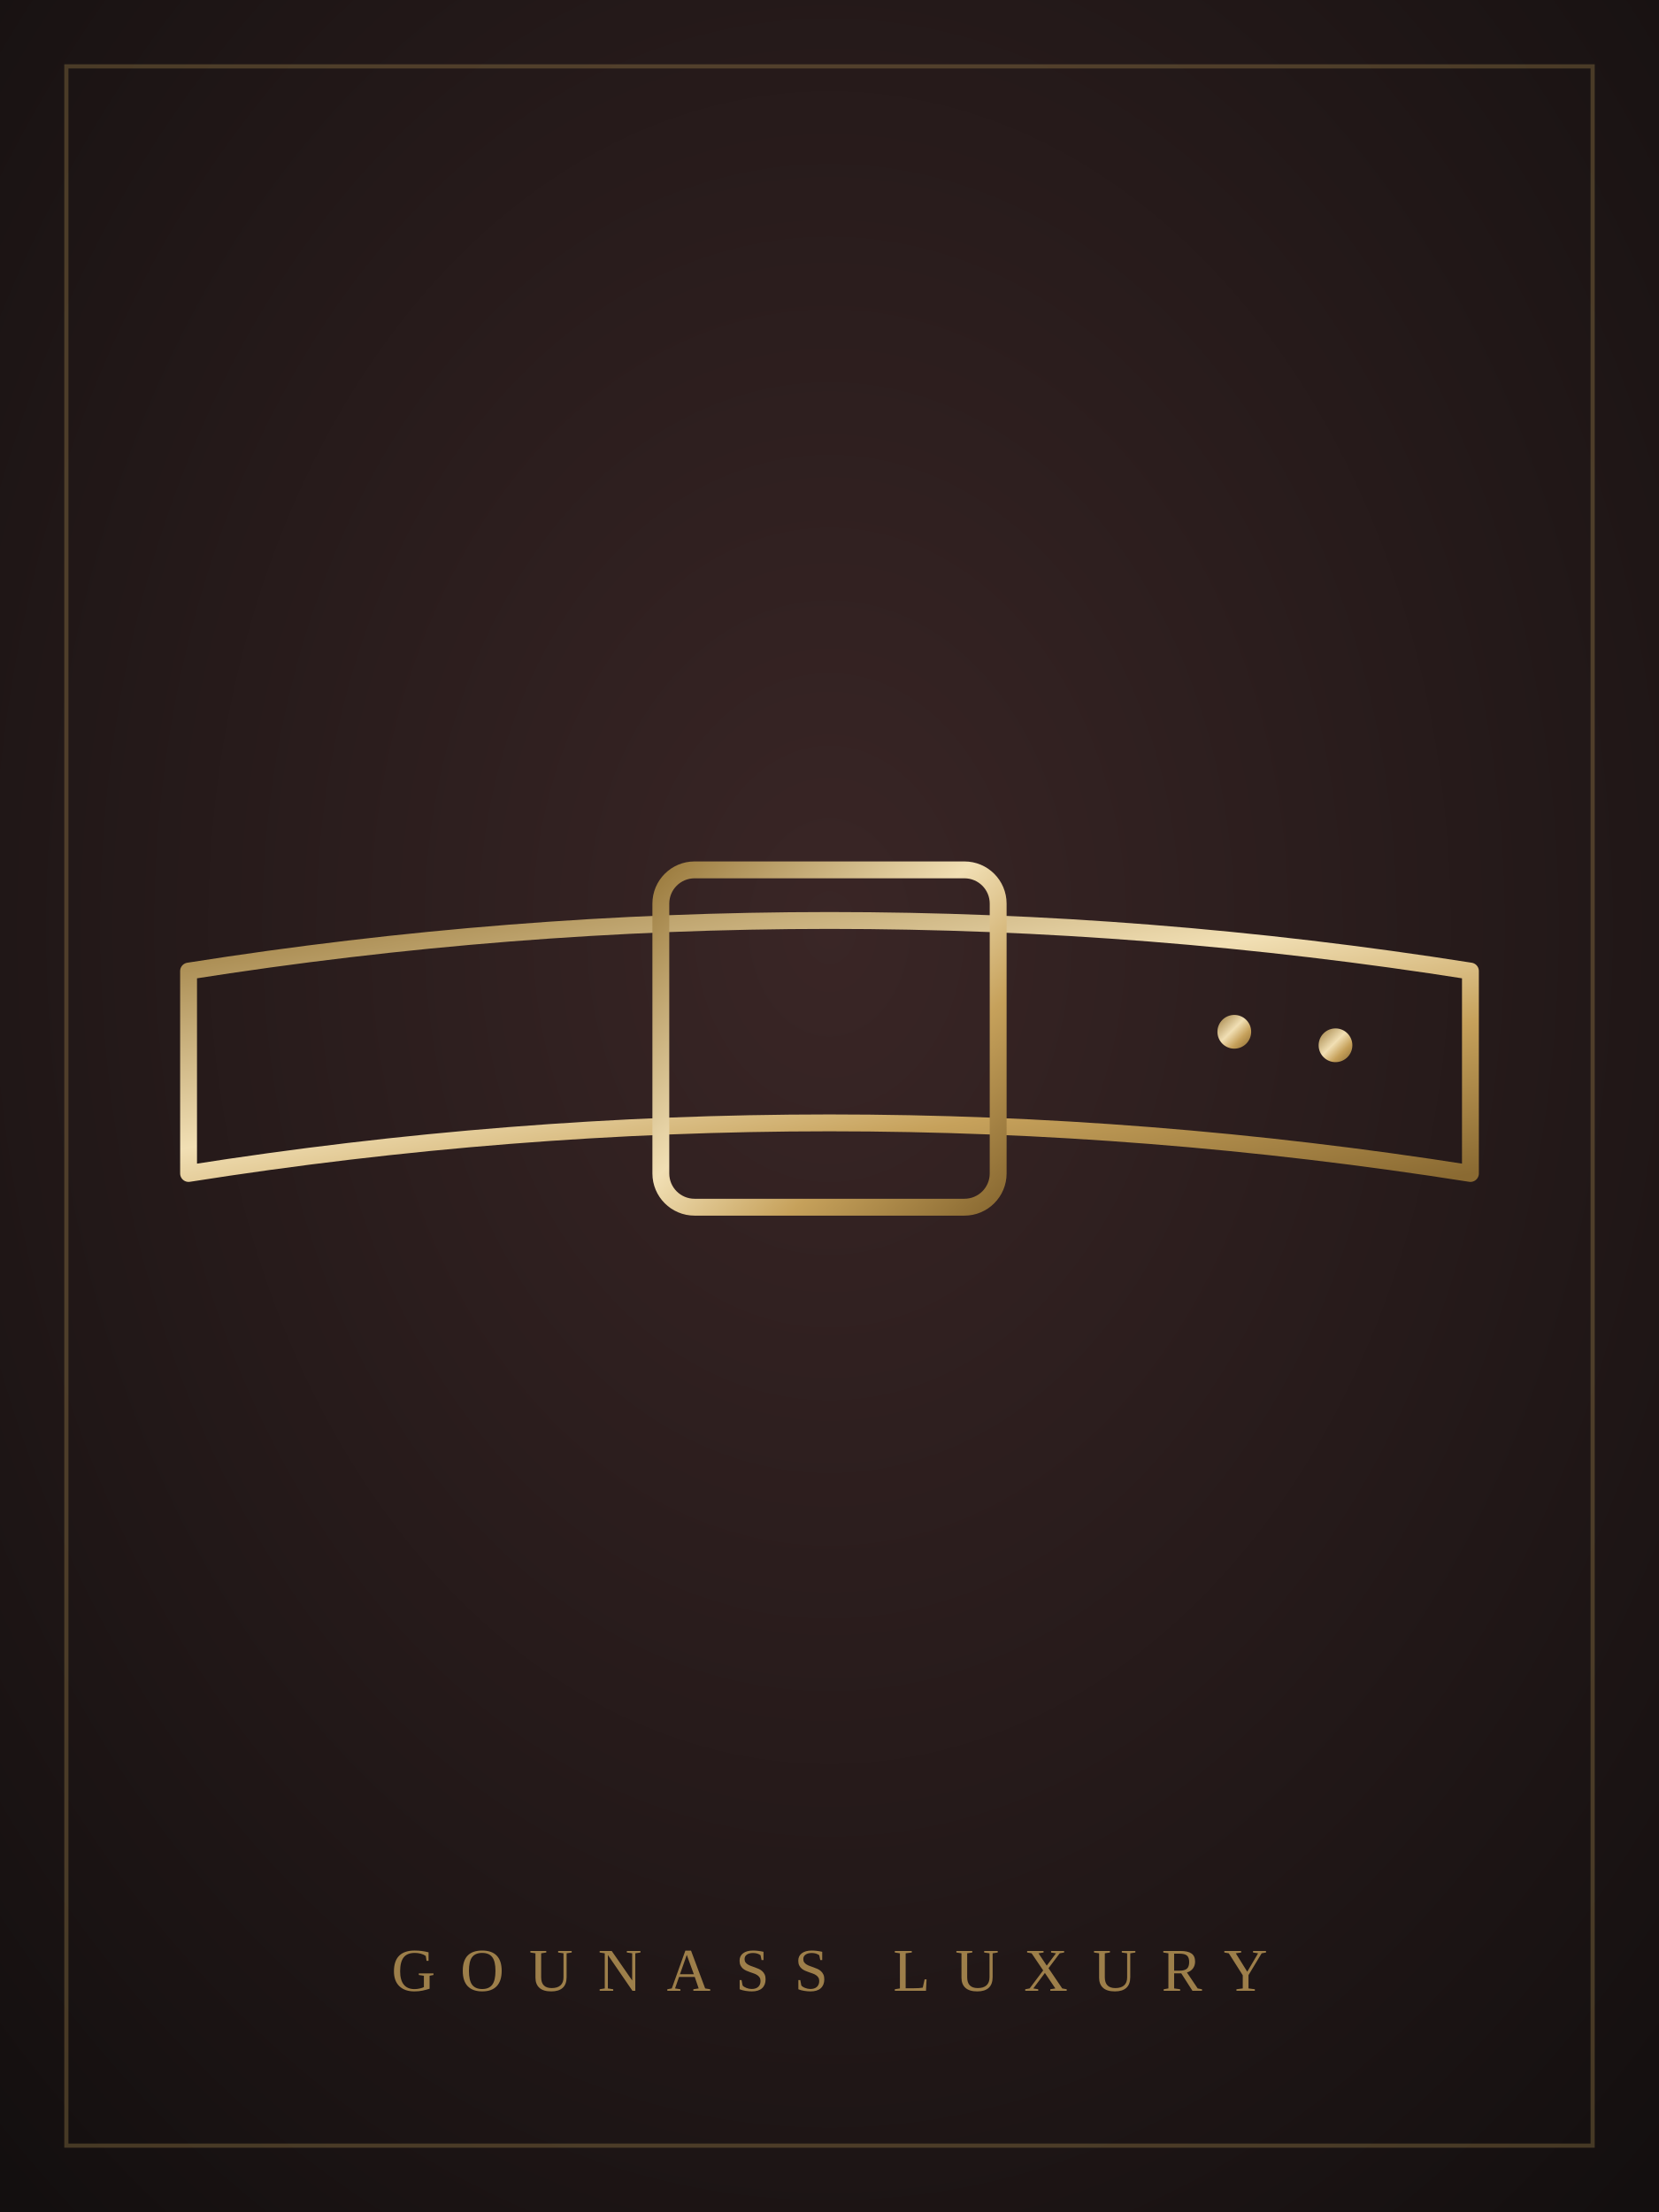
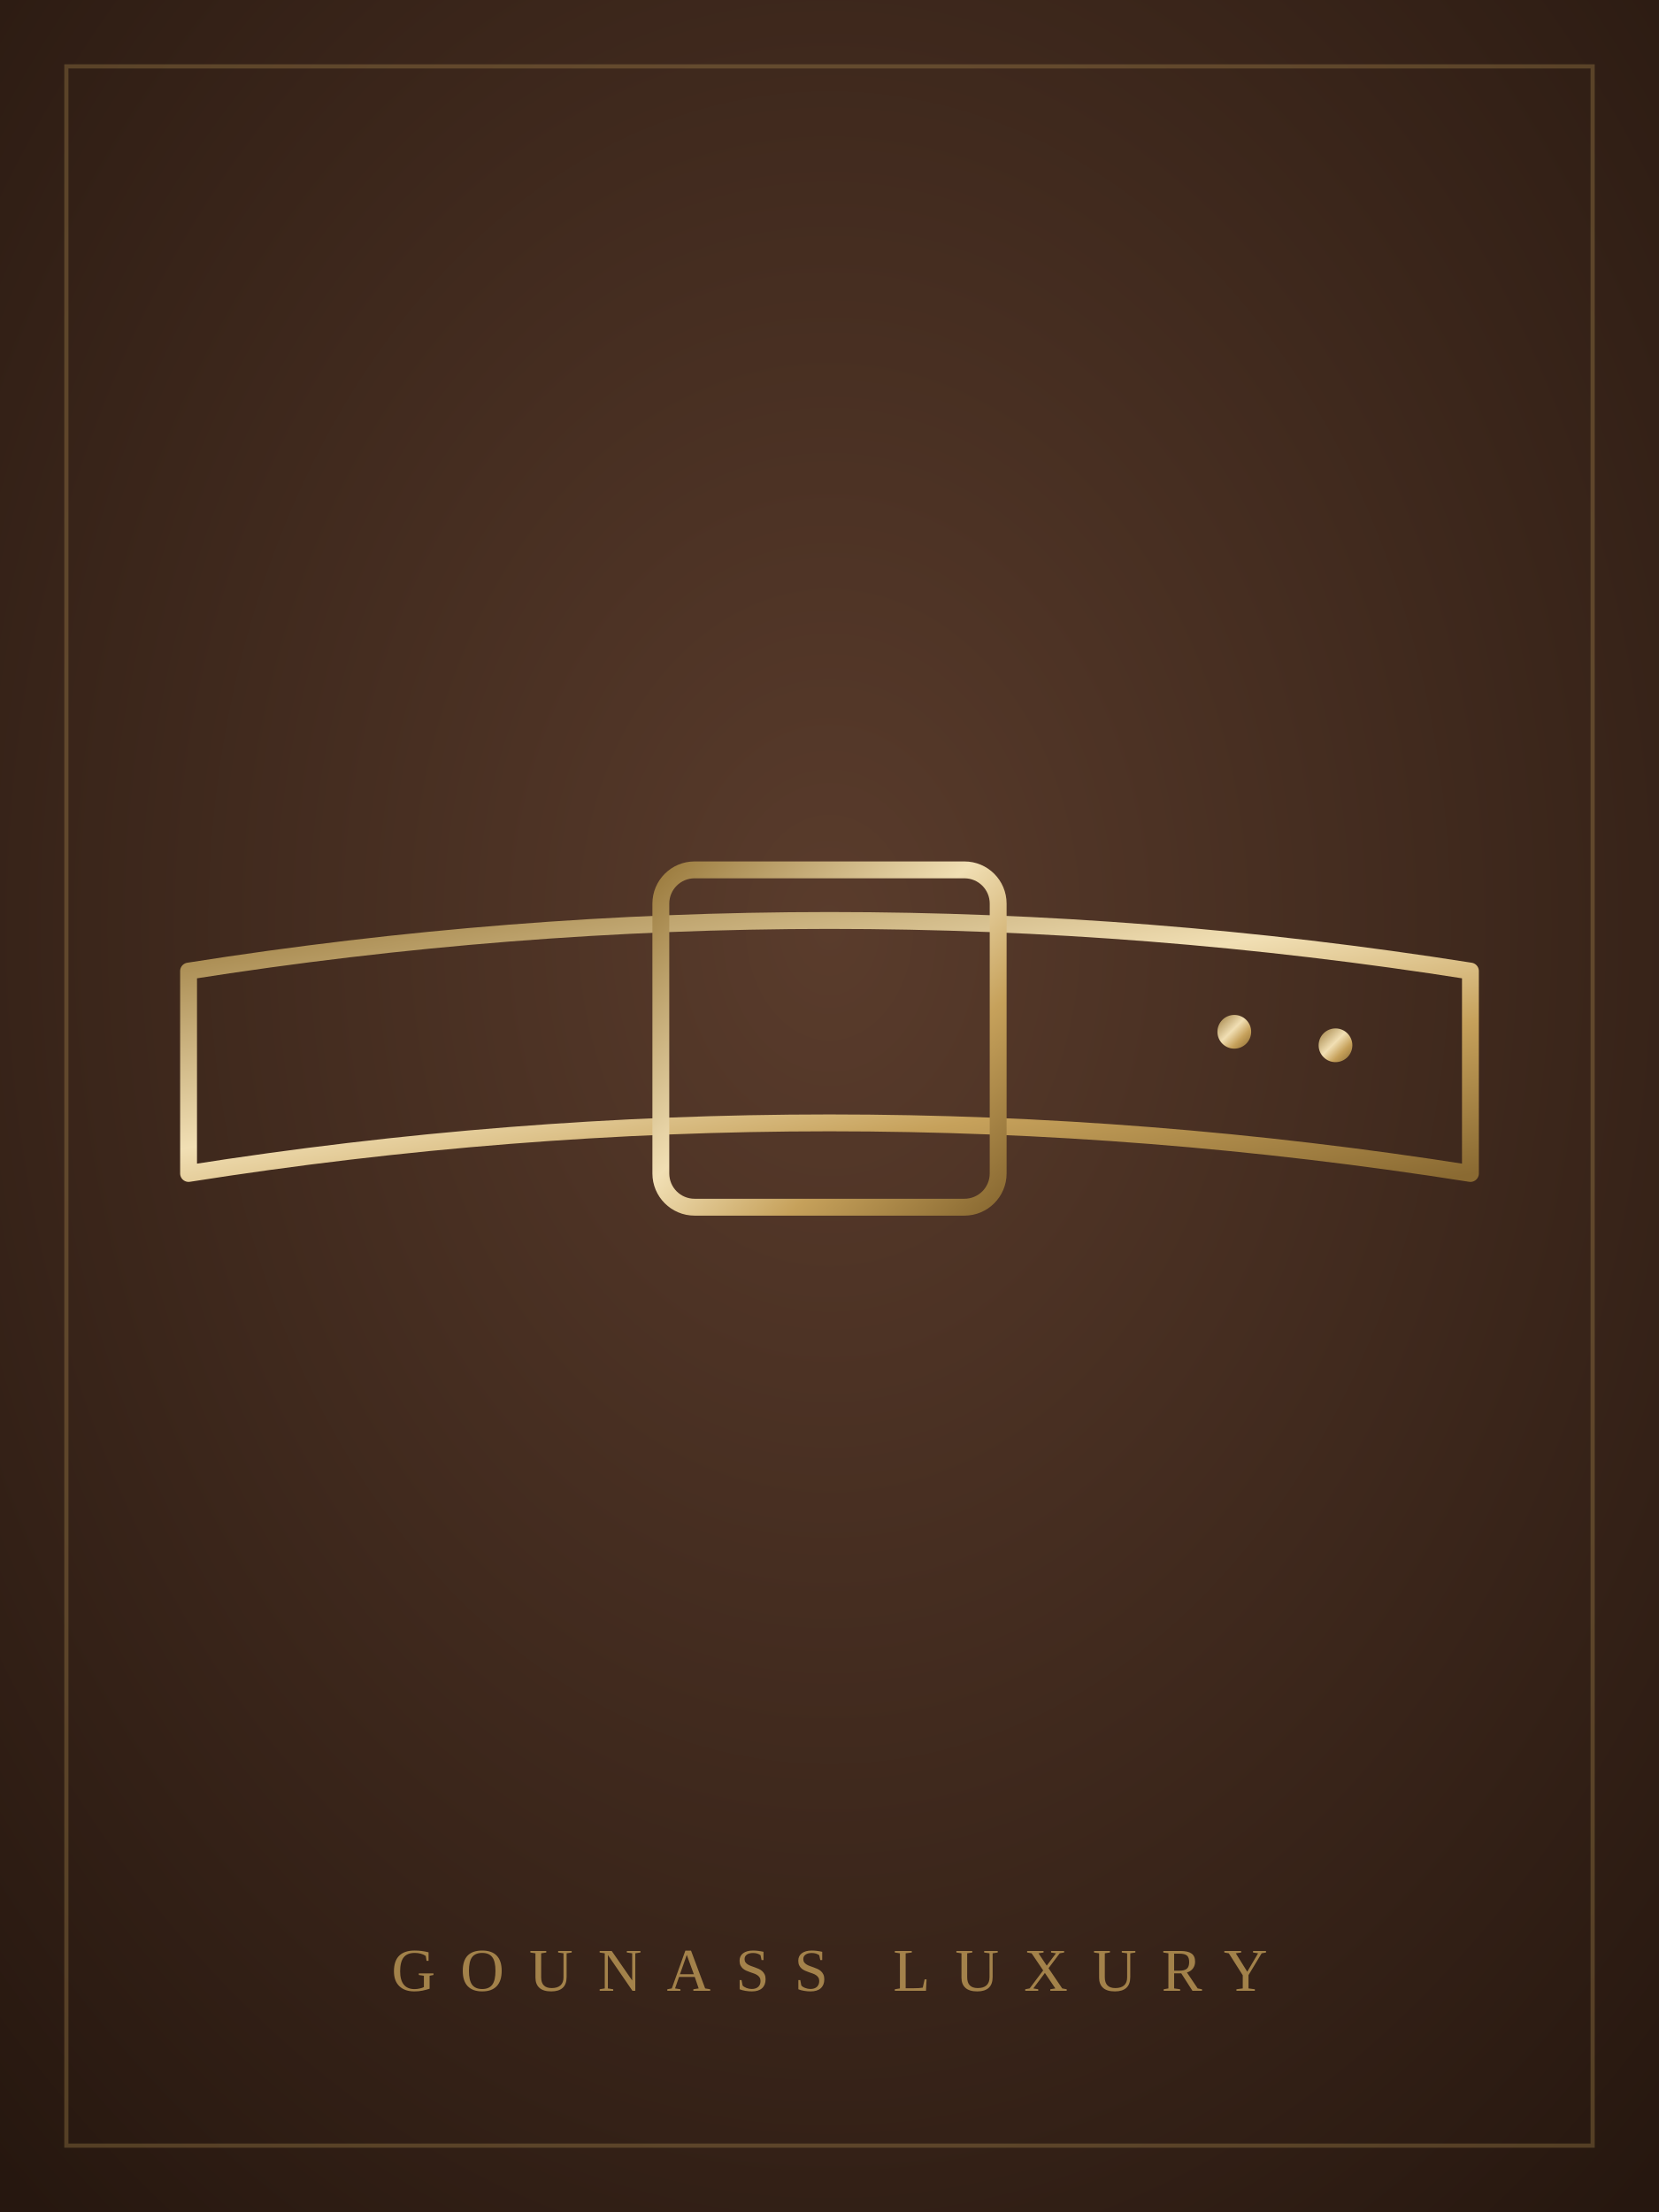
<svg xmlns="http://www.w3.org/2000/svg" viewBox="0 0 600 800" width="600" height="800">
  <defs>
    <radialGradient id="bg" cx="50%" cy="42%" r="75%">
-       <stop offset="0" stop-color="#3a2626" />
-       <stop offset="1" stop-color="#130f0f" />
+       <stop offset="0" stop-color="#5a3c2c" />
+       <stop offset="1" stop-color="#26170f" />
    </radialGradient>
    <linearGradient id="g" x1="0" y1="0" x2="1" y2="1">
      <stop offset="0" stop-color="#9C7C3F" />
      <stop offset=".45" stop-color="#F1DFB4" />
      <stop offset=".7" stop-color="#C6A15B" />
      <stop offset="1" stop-color="#8A6A32" />
    </linearGradient>
  </defs>
  <rect width="600" height="800" fill="url(#bg)" />
  <rect x="24" y="24" width="552" height="752" fill="none" stroke="#C6A15B" stroke-opacity=".28" stroke-width="1.5" />
  <g transform="translate(300 400) scale(1.22) translate(-300 -400)">
    <path fill="none" stroke="url(#g)" stroke-width="5" stroke-linecap="round" stroke-linejoin="round" d="M110 360 Q300 330 490 360 L490 420 Q300 390 110 420 Z" />
    <rect x="250" y="330" width="100" height="100" rx="10" fill="none" stroke="url(#g)" stroke-width="5" stroke-linecap="round" stroke-linejoin="round" />
    <path fill="none" stroke="url(#g)" stroke-width="5" stroke-linecap="round" stroke-linejoin="round" d="M290 380 L360 380" />
    <circle cx="420" cy="378" r="5" fill="url(#g)" />
    <circle cx="450" cy="382" r="5" fill="url(#g)" />
  </g>
  <text x="300" y="720" text-anchor="middle" font-family="Georgia, 'Times New Roman', serif" font-size="22" letter-spacing="9" fill="#C6A15B" fill-opacity=".75">GOUNASS LUXURY</text>
</svg>
